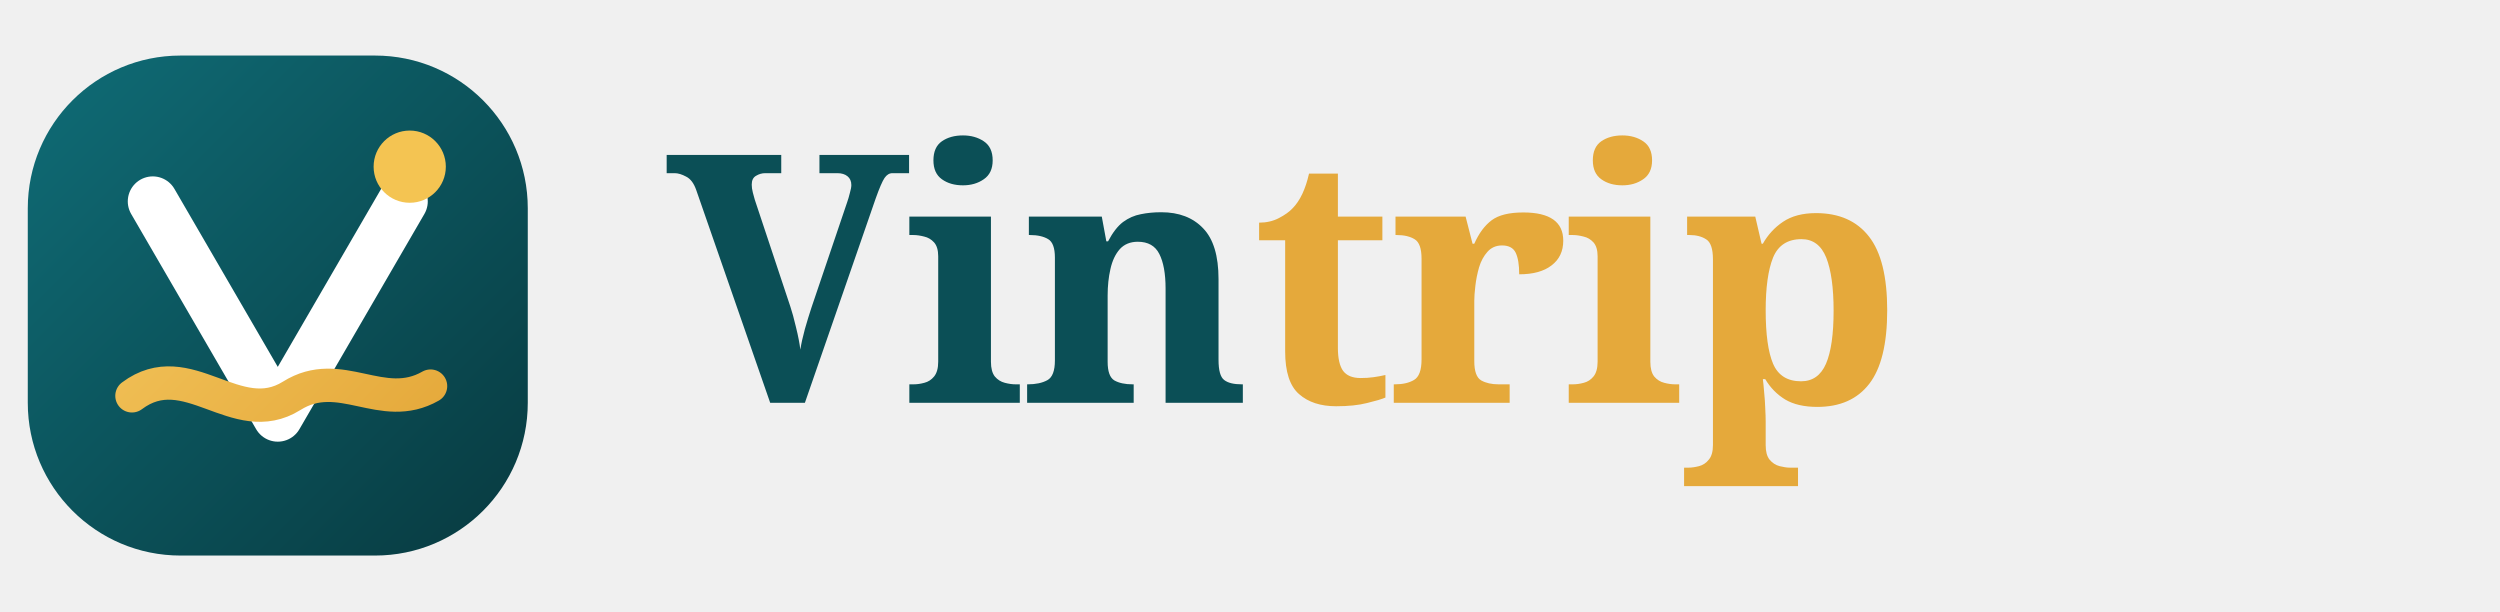
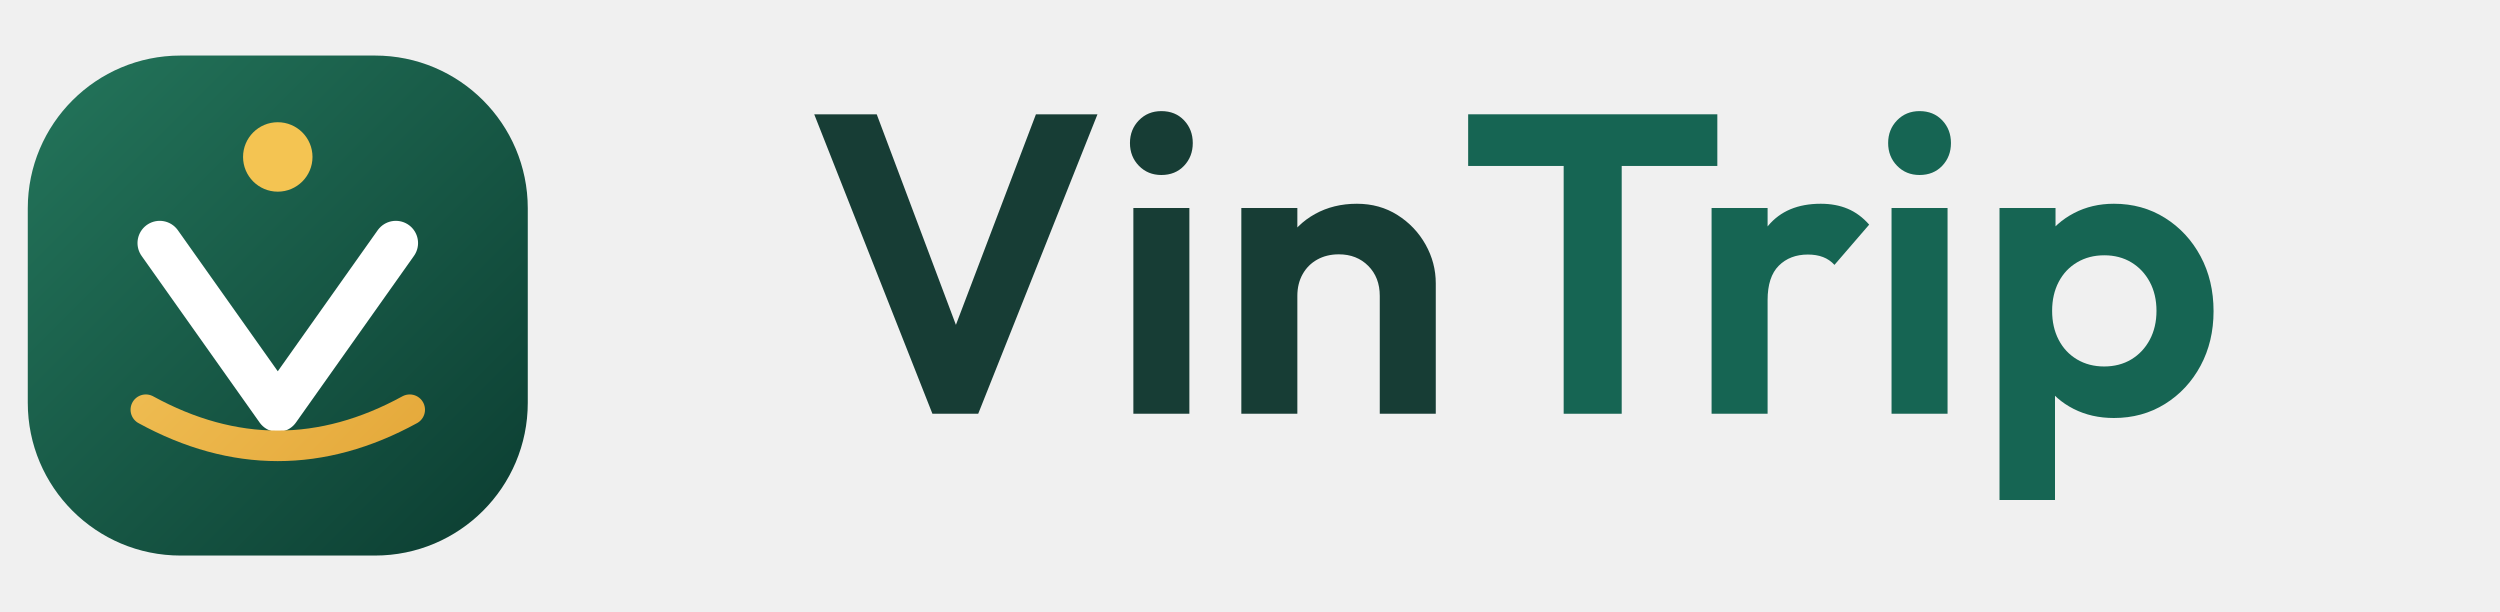
- <svg xmlns="http://www.w3.org/2000/svg" viewBox="0 0 180 44" fill="none" role="img" aria-label="Vintrip">
+ <svg xmlns="http://www.w3.org/2000/svg" viewBox="0 0 180 44" fill="none" role="img" aria-label="VinTrip">
  <defs>
    <linearGradient id="vtTeal" x1="4" y1="4" x2="38" y2="38" gradientUnits="userSpaceOnUse">
-       <stop offset="0%" stop-color="#0F6B75" />
-       <stop offset="100%" stop-color="#083B41" />
+       <stop offset="0%" stop-color="#23745A" />
+       <stop offset="100%" stop-color="#0C3E32" />
    </linearGradient>
    <linearGradient id="vtGold" x1="10" y1="8" x2="32" y2="30" gradientUnits="userSpaceOnUse">
      <stop offset="0%" stop-color="#F6CB63" />
      <stop offset="100%" stop-color="#E5A93B" />
    </linearGradient>
  </defs>
  <rect x="2" y="4" width="36" height="36" rx="11" fill="url(#vtTeal)" />
-   <path d="M11 14.5L20 30L29 14.5" stroke="#FFFFFF" stroke-width="3.6" stroke-linecap="round" stroke-linejoin="round" />
-   <path d="M9.5 28.5C13.5 25.5 17 31 21 28.5C24.5 26.3 27.5 29.8 31 27.8" stroke="url(#vtGold)" stroke-width="2.4" stroke-linecap="round" />
-   <circle cx="29.5" cy="12" r="2.6" fill="#F4C452" />
-   <text x="48" y="29" font-family="'Playfair Display', Georgia, serif" font-size="25" font-weight="700" letter-spacing="-0.4" fill="#0B4F56">Vin<tspan fill="#E5A93B">trip</tspan>
-   </text>
+   <path d="M11.5 17.5L20 29.5L28.5 17.5" stroke="#FFFFFF" stroke-width="3.2" stroke-linecap="round" stroke-linejoin="round" />
+   <path d="M10.5 29.5Q20 34.7 29.5 29.5" stroke="url(#vtGold)" stroke-width="2.2" stroke-linecap="round" />
+   <circle cx="20" cy="11.3" r="2.5" fill="#F4C452" />
+   <path fill="#173D35" d="M67.134 29.79 58.624 8.23H63.124L69.687 25.68H67.955L74.587 8.23H79.018L70.431 29.79Z" />
+   <path fill="#173D35" d="M81.602 29.79V14.977H85.635V29.79ZM83.618 12.6Q82.645 12.6 82.001 11.937Q81.357 11.274 81.357 10.3Q81.357 9.326 82.001 8.663Q82.645 8 83.618 8Q84.623 8 85.251 8.663Q85.88 9.326 85.88 10.3Q85.88 11.274 85.251 11.937Q84.623 12.6 83.618 12.6Z" />
+   <path fill="#173D35" d="M99.343 29.79V21.302Q99.343 19.976 98.515 19.144Q97.687 18.312 96.397 18.312Q95.519 18.312 94.844 18.688Q94.168 19.064 93.789 19.742Q93.409 20.421 93.409 21.302L91.837 20.49Q91.837 18.765 92.593 17.457Q93.348 16.15 94.679 15.41Q96.011 14.67 97.696 14.67Q99.336 14.67 100.62 15.483Q101.904 16.296 102.64 17.607Q103.376 18.918 103.376 20.405V29.79ZM89.376 29.79V14.977H93.409V29.79Z" />
+   <path fill="#166553" d="M112.584 29.79V8.69H116.763V29.79ZM105.707 11.949V8.23H123.648V11.949Z" />
+   <path fill="#166553" d="M123.234 29.79V14.977H127.267V29.79ZM127.267 21.609 125.695 20.551Q125.986 17.844 127.305 16.257Q128.624 14.67 131.093 14.67Q132.181 14.67 133.036 15.031Q133.891 15.391 134.581 16.173L132.082 19.071Q131.729 18.688 131.257 18.508Q130.784 18.327 130.165 18.327Q128.877 18.327 128.072 19.131Q127.267 19.934 127.267 21.609Z" />
+   <path fill="#166553" d="M136.191 29.79V14.977H140.224V29.79ZM138.208 12.6Q137.234 12.6 136.59 11.937Q135.946 11.274 135.946 10.3Q135.946 9.326 136.59 8.663Q137.234 8 138.208 8Q139.212 8 139.841 8.663Q140.469 9.326 140.469 10.3Q140.469 11.274 139.841 11.937Q139.212 12.6 138.208 12.6Z" />
+   <path fill="#166553" d="M152.2 30.096Q150.597 30.096 149.309 29.445Q148.021 28.793 147.251 27.651Q146.48 26.508 146.419 25.051V19.792Q146.48 18.335 147.262 17.174Q148.044 16.012 149.332 15.341Q150.619 14.67 152.2 14.67Q154.255 14.67 155.88 15.69Q157.505 16.71 158.441 18.454Q159.376 20.198 159.376 22.406Q159.376 24.591 158.441 26.332Q157.505 28.072 155.88 29.084Q154.255 30.096 152.2 30.096ZM143.965 36V14.977H147.998V18.868L147.316 22.475L147.96 26.064V36ZM151.499 26.386Q152.609 26.386 153.455 25.876Q154.301 25.366 154.784 24.461Q155.267 23.555 155.267 22.381Q155.267 21.203 154.784 20.302Q154.301 19.401 153.457 18.891Q152.613 18.381 151.509 18.381Q150.406 18.381 149.551 18.889Q148.696 19.396 148.225 20.299Q147.753 21.202 147.753 22.382Q147.753 23.556 148.221 24.461Q148.688 25.366 149.543 25.876Q150.398 26.386 151.499 26.386Z" />
</svg>
